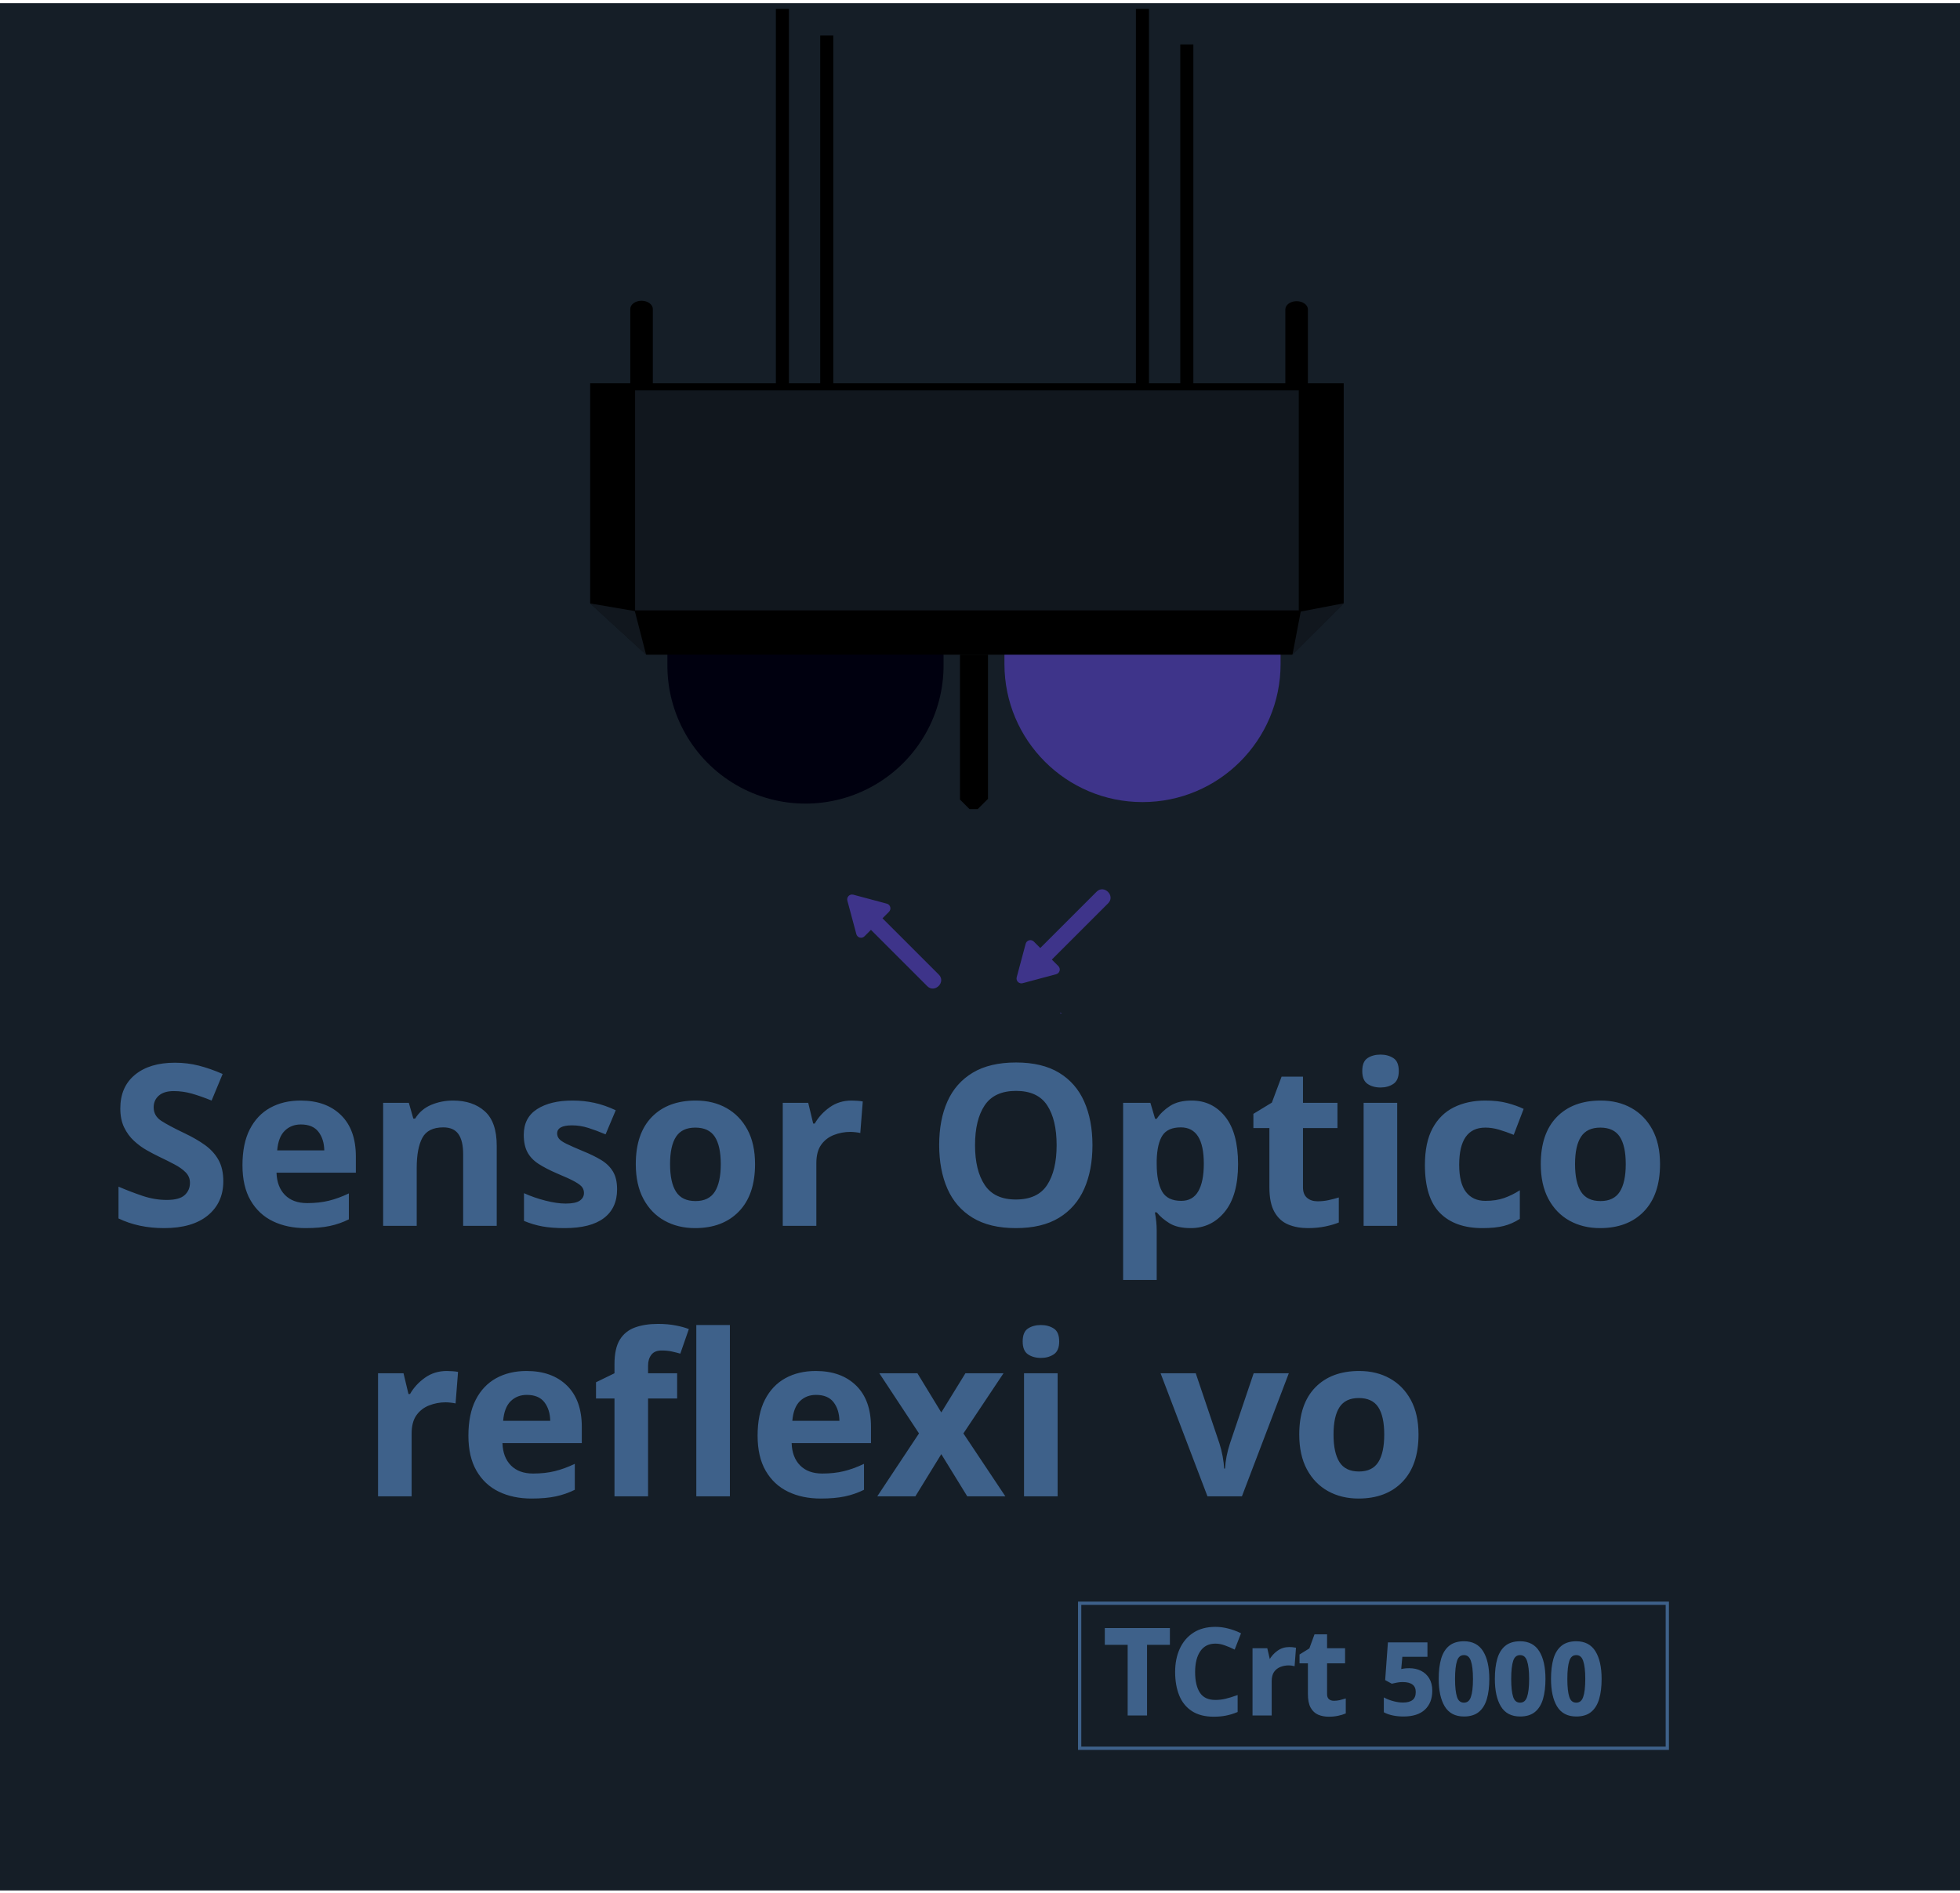
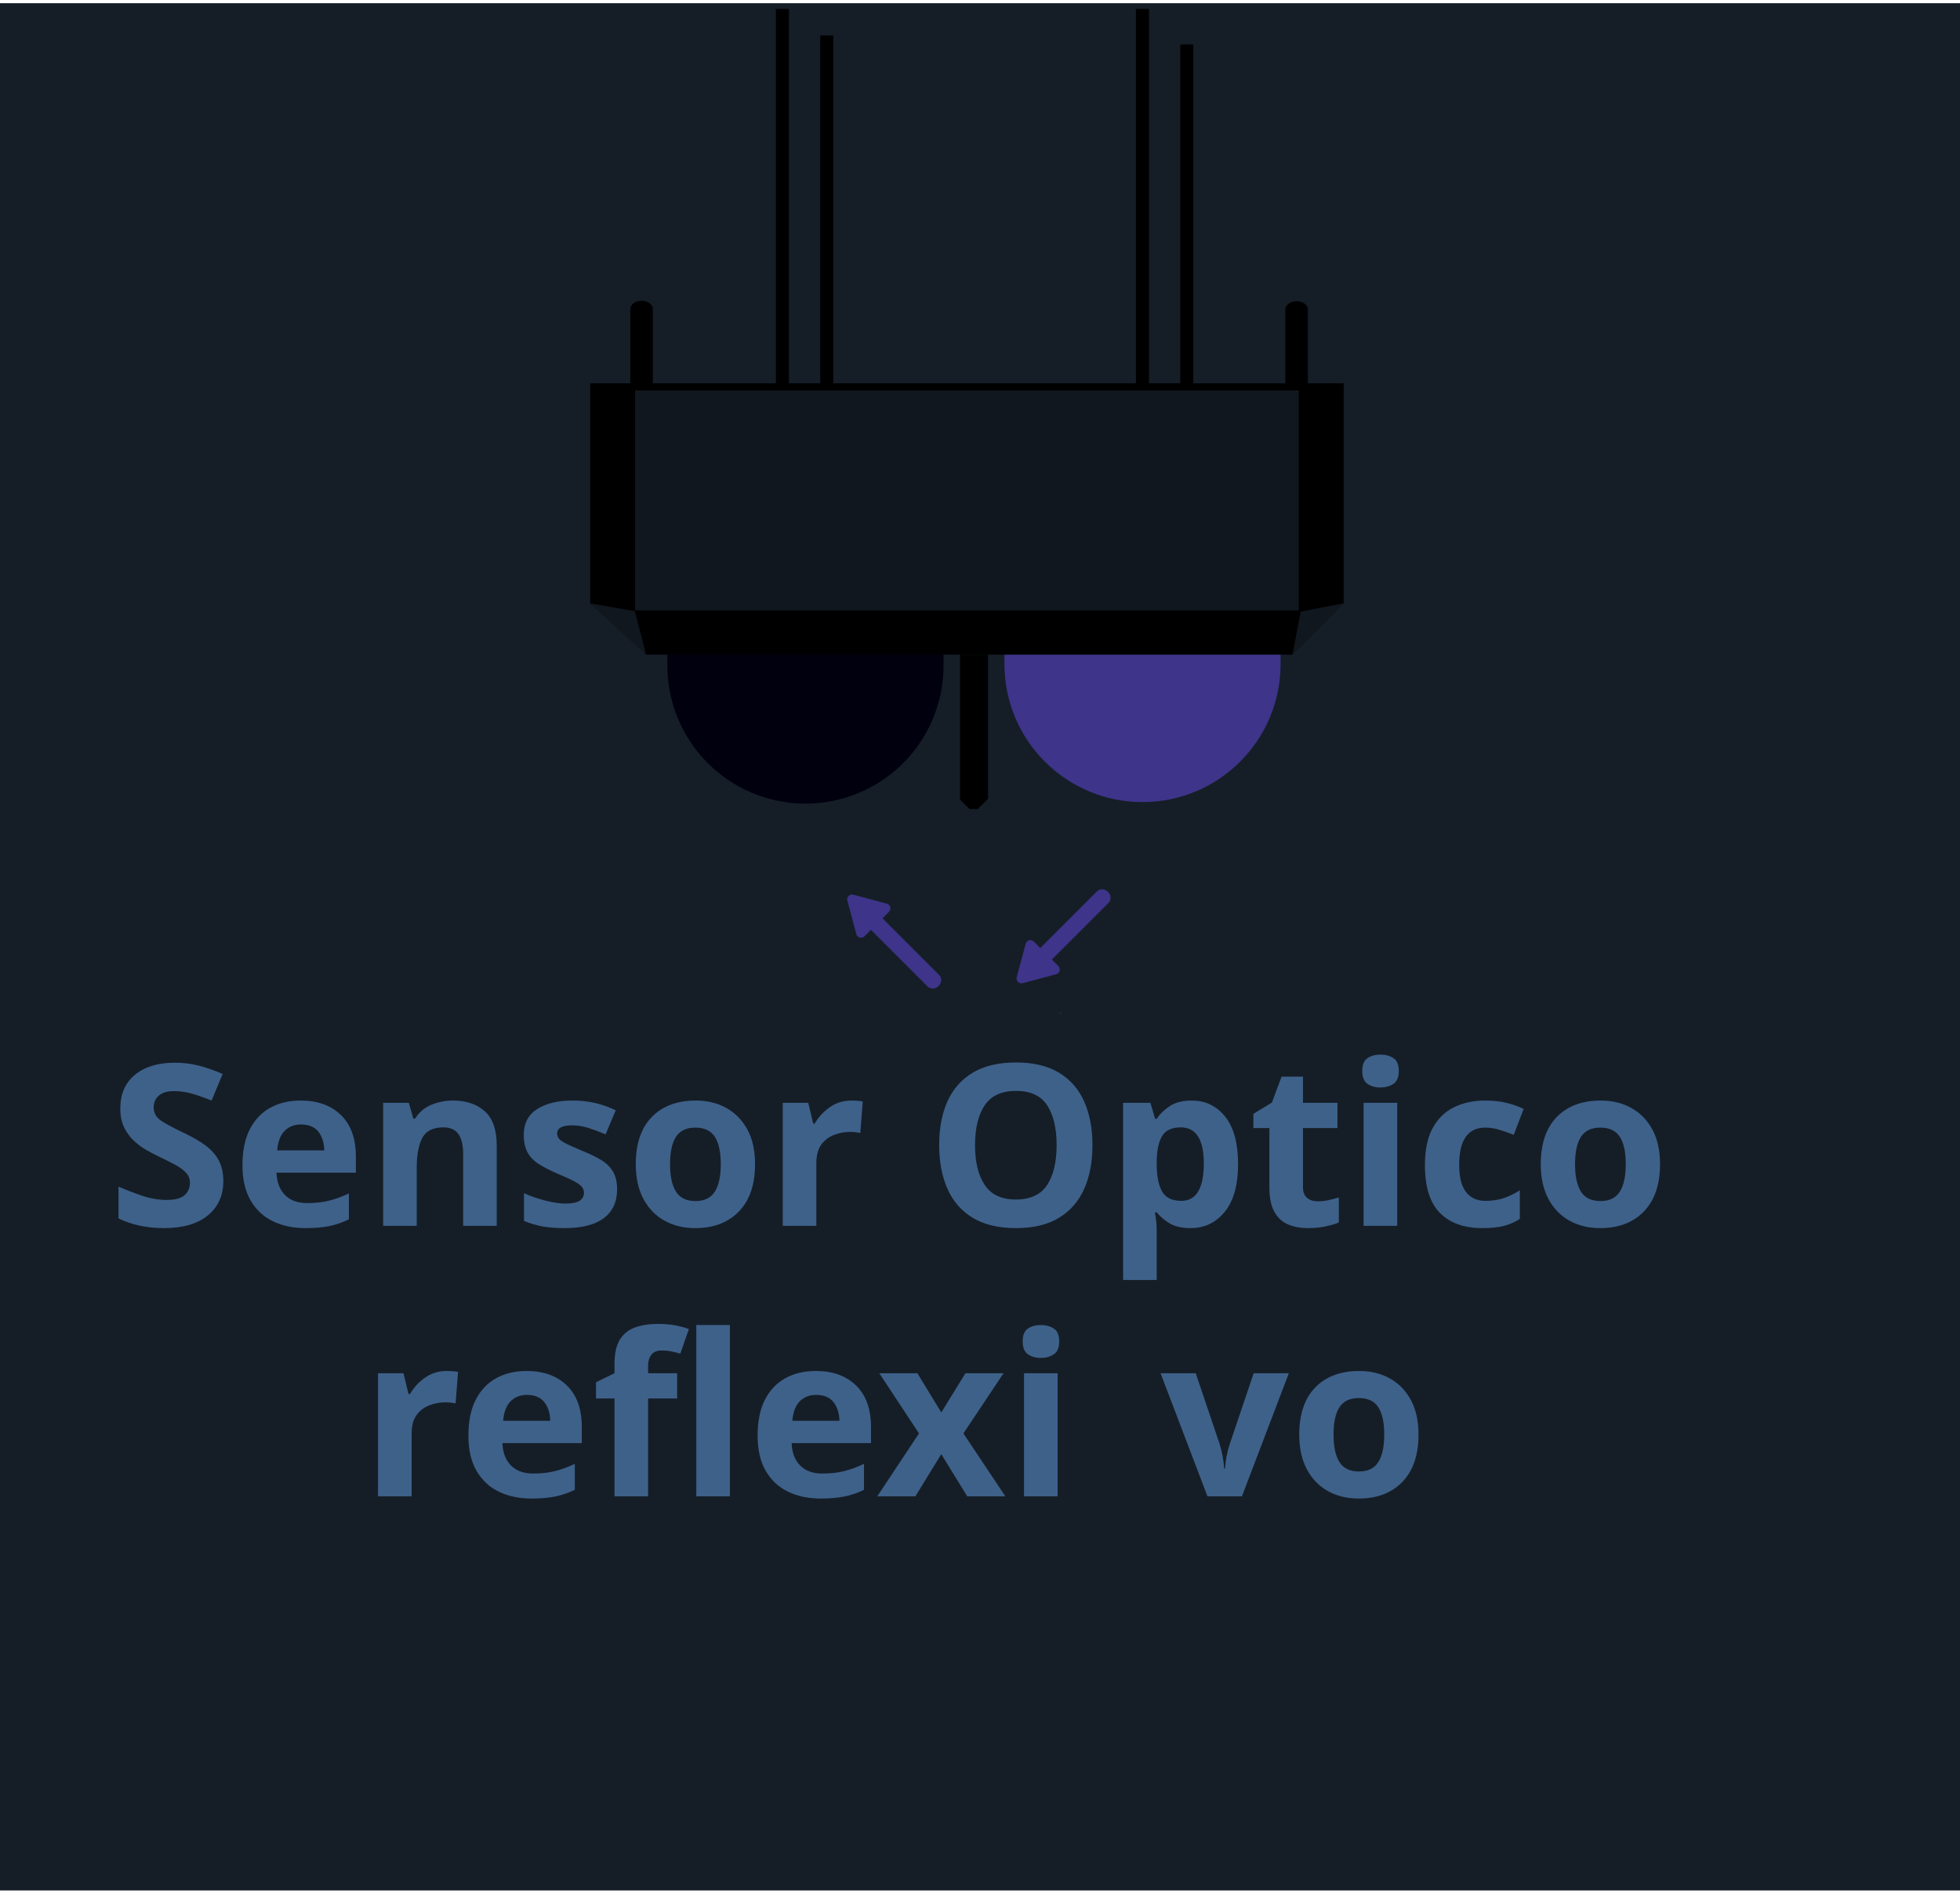
- <svg xmlns="http://www.w3.org/2000/svg" height="1158.73" width="1200" id="Camada_1" data-name="Camada 1" viewBox="0 0 1200 1158.73" version="1.1">
+ <svg xmlns="http://www.w3.org/2000/svg" version="1.1" viewBox="0 0 1200 1158.73" data-name="Camada 1" id="Camada_1" width="1200" height="1158.73">
  <defs id="defs4">
    <style id="style2">.cls-1{fill:#212d3b;}.cls-12,.cls-2{fill:#3e348a;}.cls-3{fill:#00000f;}.cls-11,.cls-4{fill:none;}.cls-4{stroke:#000;stroke-width:8px;}.cls-11,.cls-12,.cls-4,.cls-9{stroke-miterlimit:10;}.cls-5{fill:#151e27;}.cls-6{fill:#11171e;}.cls-7{font-size:138px;}.cls-7,.cls-9{fill:#3e618a;font-family:Inlanders-Bold, Inlanders;font-weight:700;}.cls-8{letter-spacing:-0.03em;}.cls-9{font-size:73.6px;}.cls-11,.cls-9{stroke:#3e618a;}.cls-10{font-size:61.33px;font-family:Humanist777BT-BlackCondensedB, Humnst777 BlkCn BT;font-weight:800;}.cls-11{stroke-width:2px;}.cls-12{stroke:#3e348a;}</style>
  </defs>
-   <rect x="0" class="cls-1" y="1.969" width="1200.246" height="1155.661" id="rect8" style="fill:#151e27;fill-opacity:1;stroke-width:1.091" />
-   <path class="cls-2" d="m 683.433,290.586 h 32.05 a 68.51,68.51 0 0 1 68.54,68.5 v 47.55 a 84.53,84.53 0 0 1 -84.53,84.53 v 0 a 84.53,84.53 0 0 1 -84.53,-84.53 v -47.55 a 68.51,68.51 0 0 1 68.51,-68.51 z" id="path10" />
-   <path class="cls-3" d="m 577.683,359.096 v 47.54 a 84.54,84.54 0 1 1 -169.07,0 v -47.54 a 68.51,68.51 0 0 1 68.51,-68.51 h 32 a 68.51,68.51 0 0 1 68.56,68.51 z" id="path12" />
-   <line y2="5.466" class="cls-4" x1="479.024" y1="292.016" x2="479.024" id="line14" />
-   <line class="cls-4" x1="506.183" y1="308.316" x2="506.183" y2="21.766" id="line16" />
-   <line y2="5.466" class="cls-4" x1="699.463" y1="292.016" x2="699.463" id="line18" />
-   <line class="cls-4" x1="726.623" y1="313.746" x2="726.623" y2="27.196" id="line20" />
-   <path d="m 361.334,234.706 v 134.68 l 34.39,31.52 h 395.43 l 31.53,-31.52 v -134.68 z" id="path22" />
-   <line class="cls-5" x1="794.024" y1="370.446" x2="392.393" y2="370.446" id="line24" />
-   <line class="cls-5" x1="392.853" y1="234.706" x2="392.853" y2="369.386" id="line26" />
-   <line class="cls-5" x1="794.024" y1="370.816" x2="794.024" y2="370.446" id="line28" />
-   <line class="cls-5" x1="794.024" y1="369.386" x2="794.024" y2="236.136" id="line30" />
-   <line class="cls-5" x1="392.853" y1="369.386" x2="378.524" y2="383.716" id="line32" />
-   <line class="cls-5" x1="808.354" y1="383.716" x2="795.083" y2="370.446" id="line34" />
-   <path d="m 604.904,400.906 v 88.26 l -6.31,6.3 h -5 l -5.85,-5.84 v -88.72 z" id="path36" />
-   <rect class="cls-6" x="388.834" y="239.056" width="406.34" height="134.72" id="rect38" />
-   <polygon transform="translate(56.0235,5.465707)" class="cls-6" points="332.64,368.74 339.58,395.61 305.29,364.06 " id="polygon40" />
-   <polygon transform="translate(56.0235,5.465707)" class="cls-6" points="740.35,369.03 766.73,363.97 735.29,395.42 " id="polygon42" />
-   <path d="m 399.693,189.266 v 45.57 h -13.81 v -45.6 c 0,-2.8 3.1,-5.07 6.91,-5.07 v 0 c 3.81,0.03 6.9,2.3 6.9,5.1 z" id="path44" />
-   <path d="m 800.754,189.506 v 45.6 h -13.81 v -45.6 c 0,-2.8 3.09,-5.07 6.91,-5.07 v 0 c 3.81,0 6.9,2.27 6.9,5.07 z" id="path46" />
-   <text y="750.672" x="66.206" class="cls-7" id="text54">Sensor Optico <tspan x="220.686" y="916.272" id="tspan48">reflexi</tspan>
-     <tspan class="cls-8" x="710.556" y="916.272" id="tspan50">v</tspan>
-     <tspan x="789.256" y="916.272" id="tspan52">o</tspan>
+   <rect style="fill:#151e27;fill-opacity:1;stroke-width:1.091" id="rect8" height="1155.661" width="1200.246" y="1.969" class="cls-1" x="0" />
+   <path id="path10" d="m 683.433,290.586 h 32.05 a 68.51,68.51 0 0 1 68.54,68.5 v 47.55 a 84.53,84.53 0 0 1 -84.53,84.53 v 0 a 84.53,84.53 0 0 1 -84.53,-84.53 v -47.55 a 68.51,68.51 0 0 1 68.51,-68.51 z" class="cls-2" />
+   <path id="path12" d="m 577.683,359.096 v 47.54 a 84.54,84.54 0 1 1 -169.07,0 v -47.54 a 68.51,68.51 0 0 1 68.51,-68.51 h 32 a 68.51,68.51 0 0 1 68.56,68.51 z" class="cls-3" />
+   <line id="line14" x2="479.024" y1="292.016" x1="479.024" class="cls-4" y2="5.466" />
+   <line id="line16" y2="21.766" x2="506.183" y1="308.316" x1="506.183" class="cls-4" />
+   <line id="line18" x2="699.463" y1="292.016" x1="699.463" class="cls-4" y2="5.466" />
+   <line id="line20" y2="27.196" x2="726.623" y1="313.746" x1="726.623" class="cls-4" />
+   <path id="path22" d="m 361.334,234.706 v 134.68 l 34.39,31.52 h 395.43 l 31.53,-31.52 v -134.68 z" />
+   <line id="line24" y2="370.446" x2="392.393" y1="370.446" x1="794.024" class="cls-5" />
+   <line id="line26" y2="369.386" x2="392.853" y1="234.706" x1="392.853" class="cls-5" />
+   <line id="line28" y2="370.446" x2="794.024" y1="370.816" x1="794.024" class="cls-5" />
+   <line id="line30" y2="236.136" x2="794.024" y1="369.386" x1="794.024" class="cls-5" />
+   <line id="line32" y2="383.716" x2="378.524" y1="369.386" x1="392.853" class="cls-5" />
+   <line id="line34" y2="370.446" x2="795.083" y1="383.716" x1="808.354" class="cls-5" />
+   <path id="path36" d="m 604.904,400.906 v 88.26 l -6.31,6.3 h -5 l -5.85,-5.84 v -88.72 z" />
+   <rect id="rect38" height="134.72" width="406.34" y="239.056" x="388.834" class="cls-6" />
+   <polygon id="polygon40" points="332.64,368.74 339.58,395.61 305.29,364.06 " class="cls-6" transform="translate(56.0235,5.465707)" />
+   <polygon id="polygon42" points="740.35,369.03 766.73,363.97 735.29,395.42 " class="cls-6" transform="translate(56.0235,5.465707)" />
+   <path id="path44" d="m 399.693,189.266 v 45.57 h -13.81 v -45.6 c 0,-2.8 3.1,-5.07 6.91,-5.07 v 0 c 3.81,0.03 6.9,2.3 6.9,5.1 z" />
+   <path id="path46" d="m 800.754,189.506 v 45.6 h -13.81 v -45.6 c 0,-2.8 3.09,-5.07 6.91,-5.07 v 0 c 3.81,0 6.9,2.27 6.9,5.07 z" />
+   <text id="text54" class="cls-7" x="66.206" y="750.672">Sensor Optico <tspan id="tspan48" y="916.272" x="220.686">reflexi</tspan>
+     <tspan id="tspan50" y="916.272" x="710.556" class="cls-8">v</tspan>
+     <tspan id="tspan52" y="916.272" x="789.256">o</tspan>
  </text>
-   <text class="cls-9" transform="matrix(0.98,0,0,1,675.46,1050.01)" id="text58">TCrt<tspan class="cls-10" x="172.79" y="0" id="tspan56">5000</tspan>
-   </text>
-   <rect class="cls-11" x="661.015" y="981.765" width="359.784" height="88.8" id="rect60" />
-   <path class="cls-2" d="m 648.894,620.026 a 0.73,0.73 0 0 0 1.22,0.36" id="path62" />
-   <path class="cls-12" d="m 632.563,576.896 15.06,15.06 a 2.47,2.47 0 0 1 -1.11,4.13 l -20.57,5.51 a 2.47,2.47 0 0 1 -3,-3 l 5.51,-20.57 a 2.47,2.47 0 0 1 4.11,-1.13 z" id="path64" />
-   <line class="cls-2" x1="639.943" y1="584.566" x2="674.984" y2="549.526" id="line66" />
-   <path class="cls-2" d="m 643.484,588.106 35,-35 c 4.55,-4.55 -2.52,-11.62 -7.08,-7.07 l -35,35 c -4.56,4.56 2.51,11.63 7.07,7.07 z" id="path68" />
-   <path class="cls-12" d="m 528.874,573.046 15.06,-15.06 a 2.47,2.47 0 0 0 -1.1,-4.13 l -20.57,-5.51 a 2.47,2.47 0 0 0 -3,3 l 5.52,20.57 a 2.46,2.46 0 0 0 4.09,1.13 z" id="path70" />
-   <line class="cls-2" x1="536.263" y1="565.366" x2="571.294" y2="600.406" id="line72" />
-   <path class="cls-2" d="m 532.723,568.906 35,35 c 4.55,4.55 11.63,-2.52 7.07,-7.08 l -35,-35 c -4.55,-4.56 -11.63,2.51 -7.07,7.07 z" id="path74" />
+   <path id="path62" d="m 648.894,620.026 a 0.73,0.73 0 0 0 1.22,0.36" class="cls-2" />
+   <path id="path64" d="m 632.563,576.896 15.06,15.06 a 2.47,2.47 0 0 1 -1.11,4.13 l -20.57,5.51 a 2.47,2.47 0 0 1 -3,-3 l 5.51,-20.57 a 2.47,2.47 0 0 1 4.11,-1.13 z" class="cls-12" />
+   <line id="line66" y2="549.526" x2="674.984" y1="584.566" x1="639.943" class="cls-2" />
+   <path id="path68" d="m 643.484,588.106 35,-35 c 4.55,-4.55 -2.52,-11.62 -7.08,-7.07 l -35,35 c -4.56,4.56 2.51,11.63 7.07,7.07 z" class="cls-2" />
+   <path id="path70" d="m 528.874,573.046 15.06,-15.06 a 2.47,2.47 0 0 0 -1.1,-4.13 l -20.57,-5.51 a 2.47,2.47 0 0 0 -3,3 l 5.52,20.57 a 2.46,2.46 0 0 0 4.09,1.13 z" class="cls-12" />
+   <line id="line72" y2="600.406" x2="571.294" y1="565.366" x1="536.263" class="cls-2" />
+   <path id="path74" d="m 532.723,568.906 35,35 c 4.55,4.55 11.63,-2.52 7.07,-7.08 l -35,-35 c -4.55,-4.56 -11.63,2.51 -7.07,7.07 z" class="cls-2" />
</svg>
